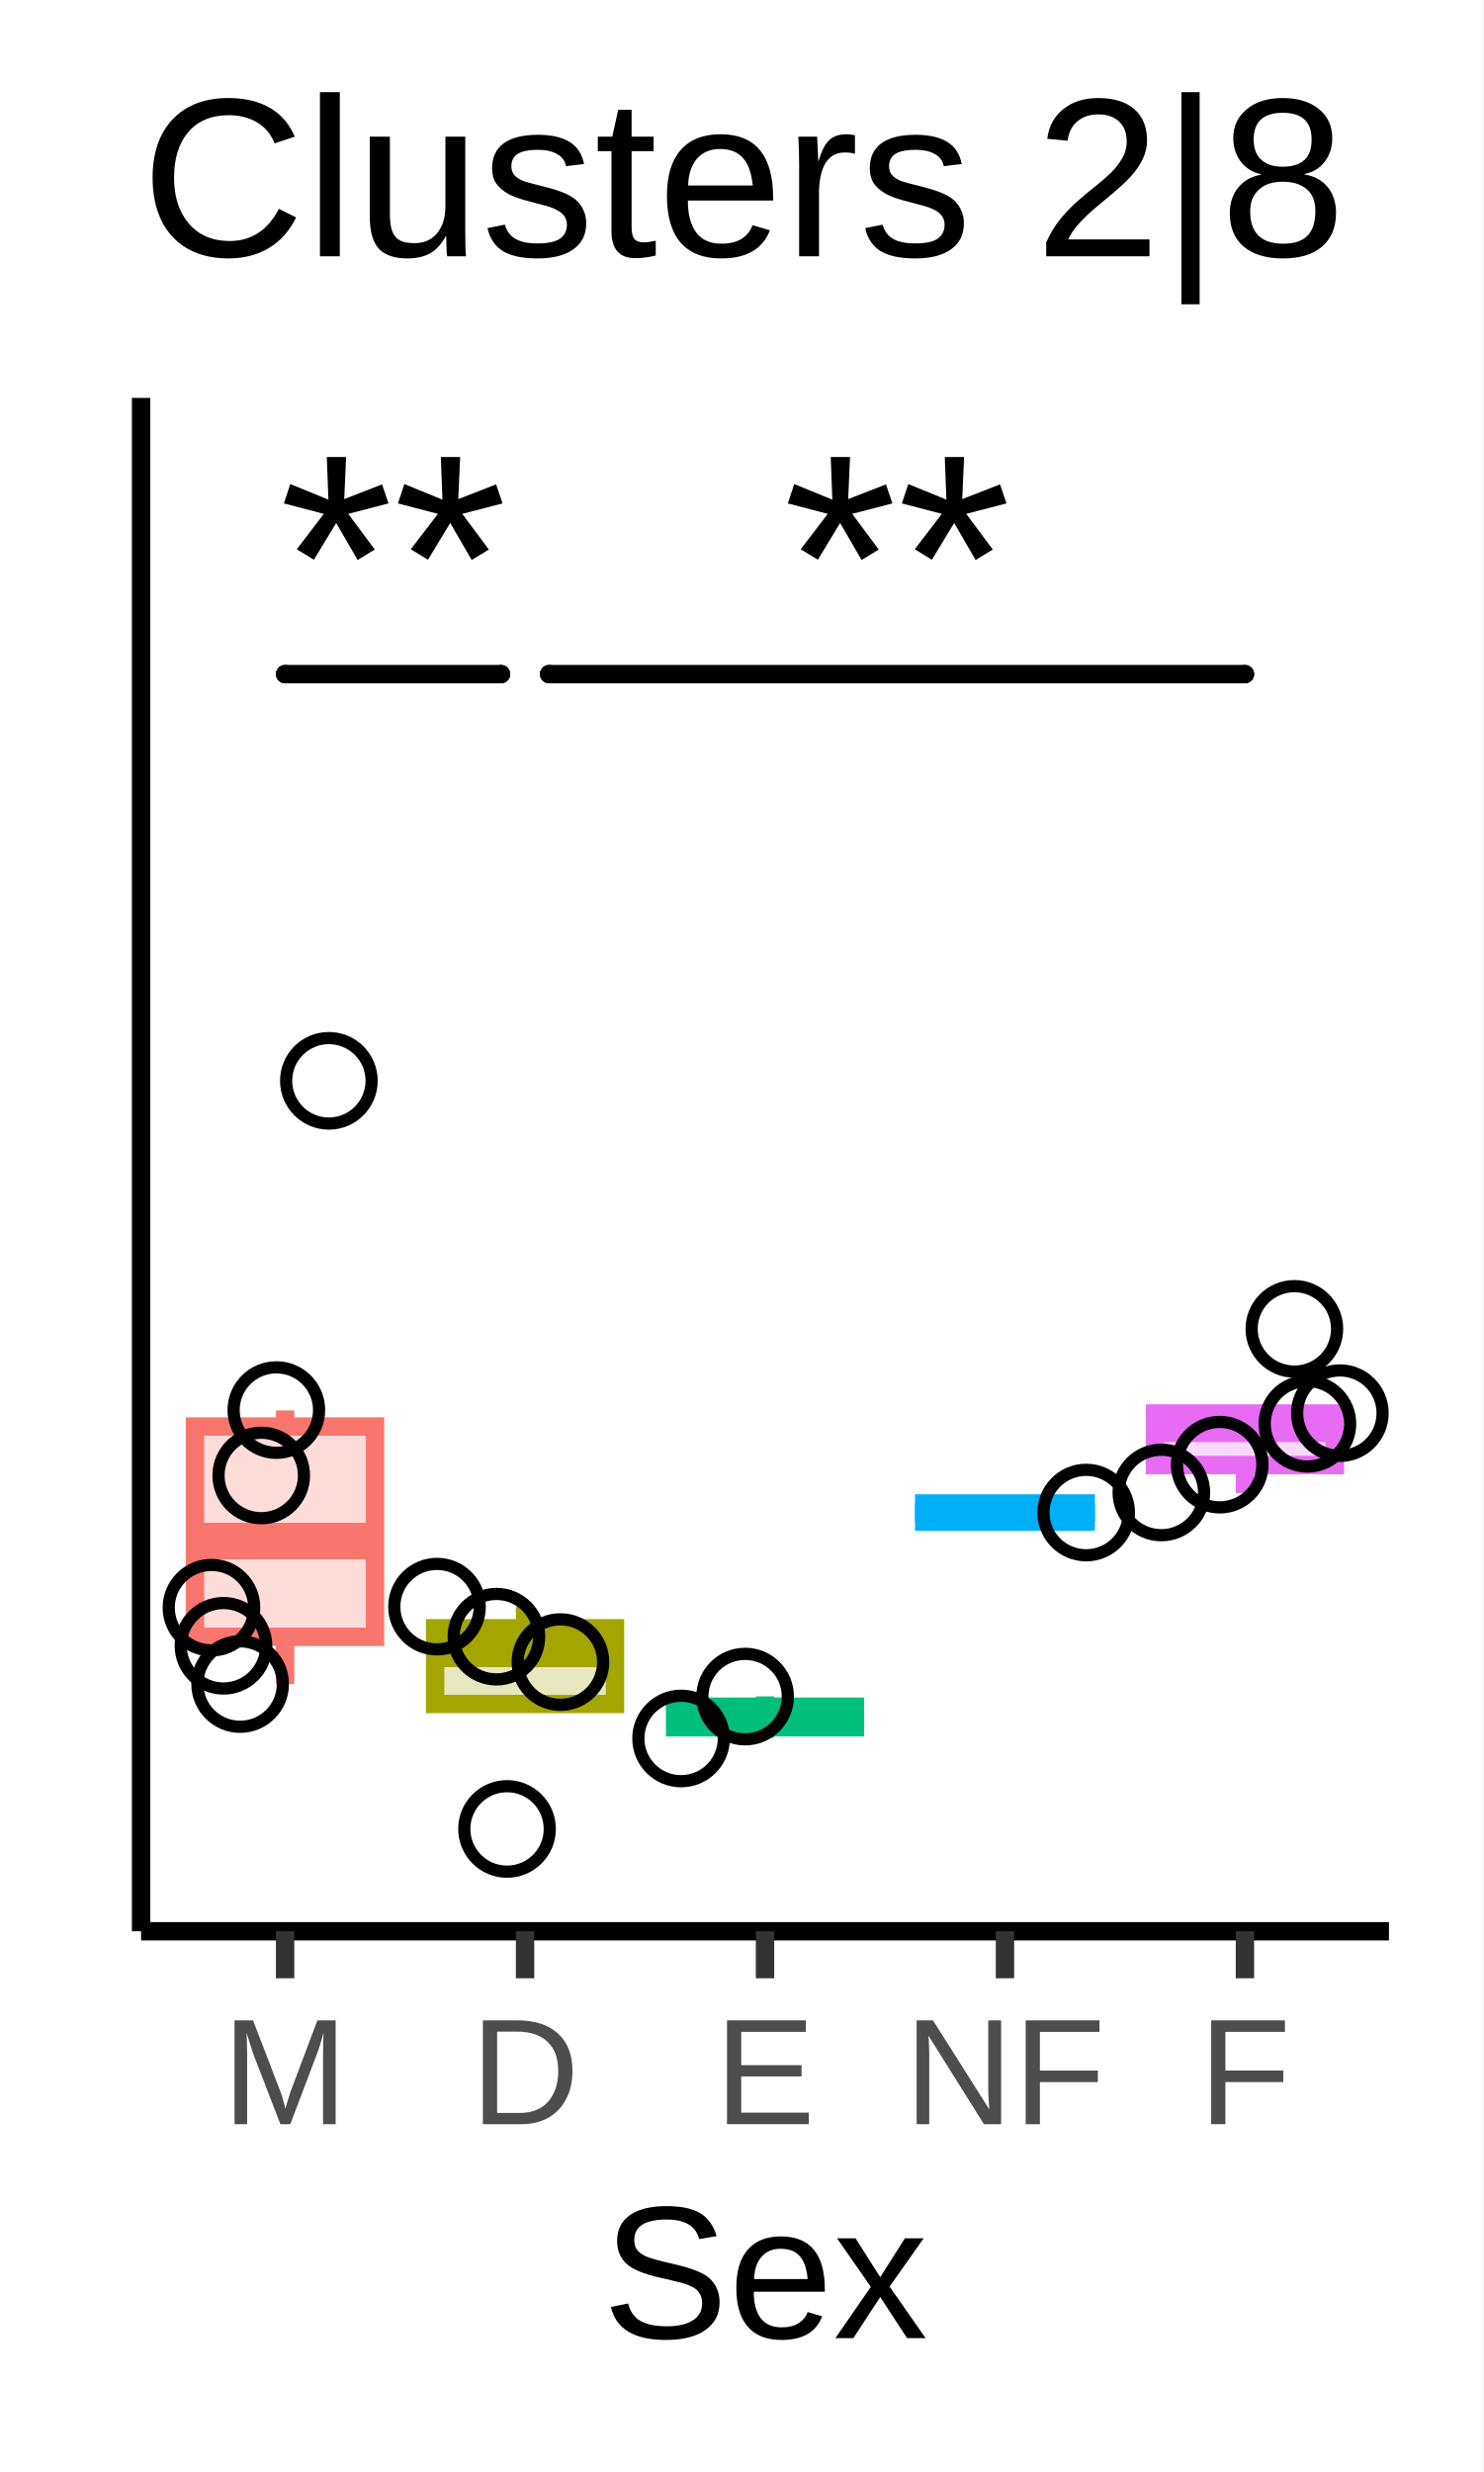
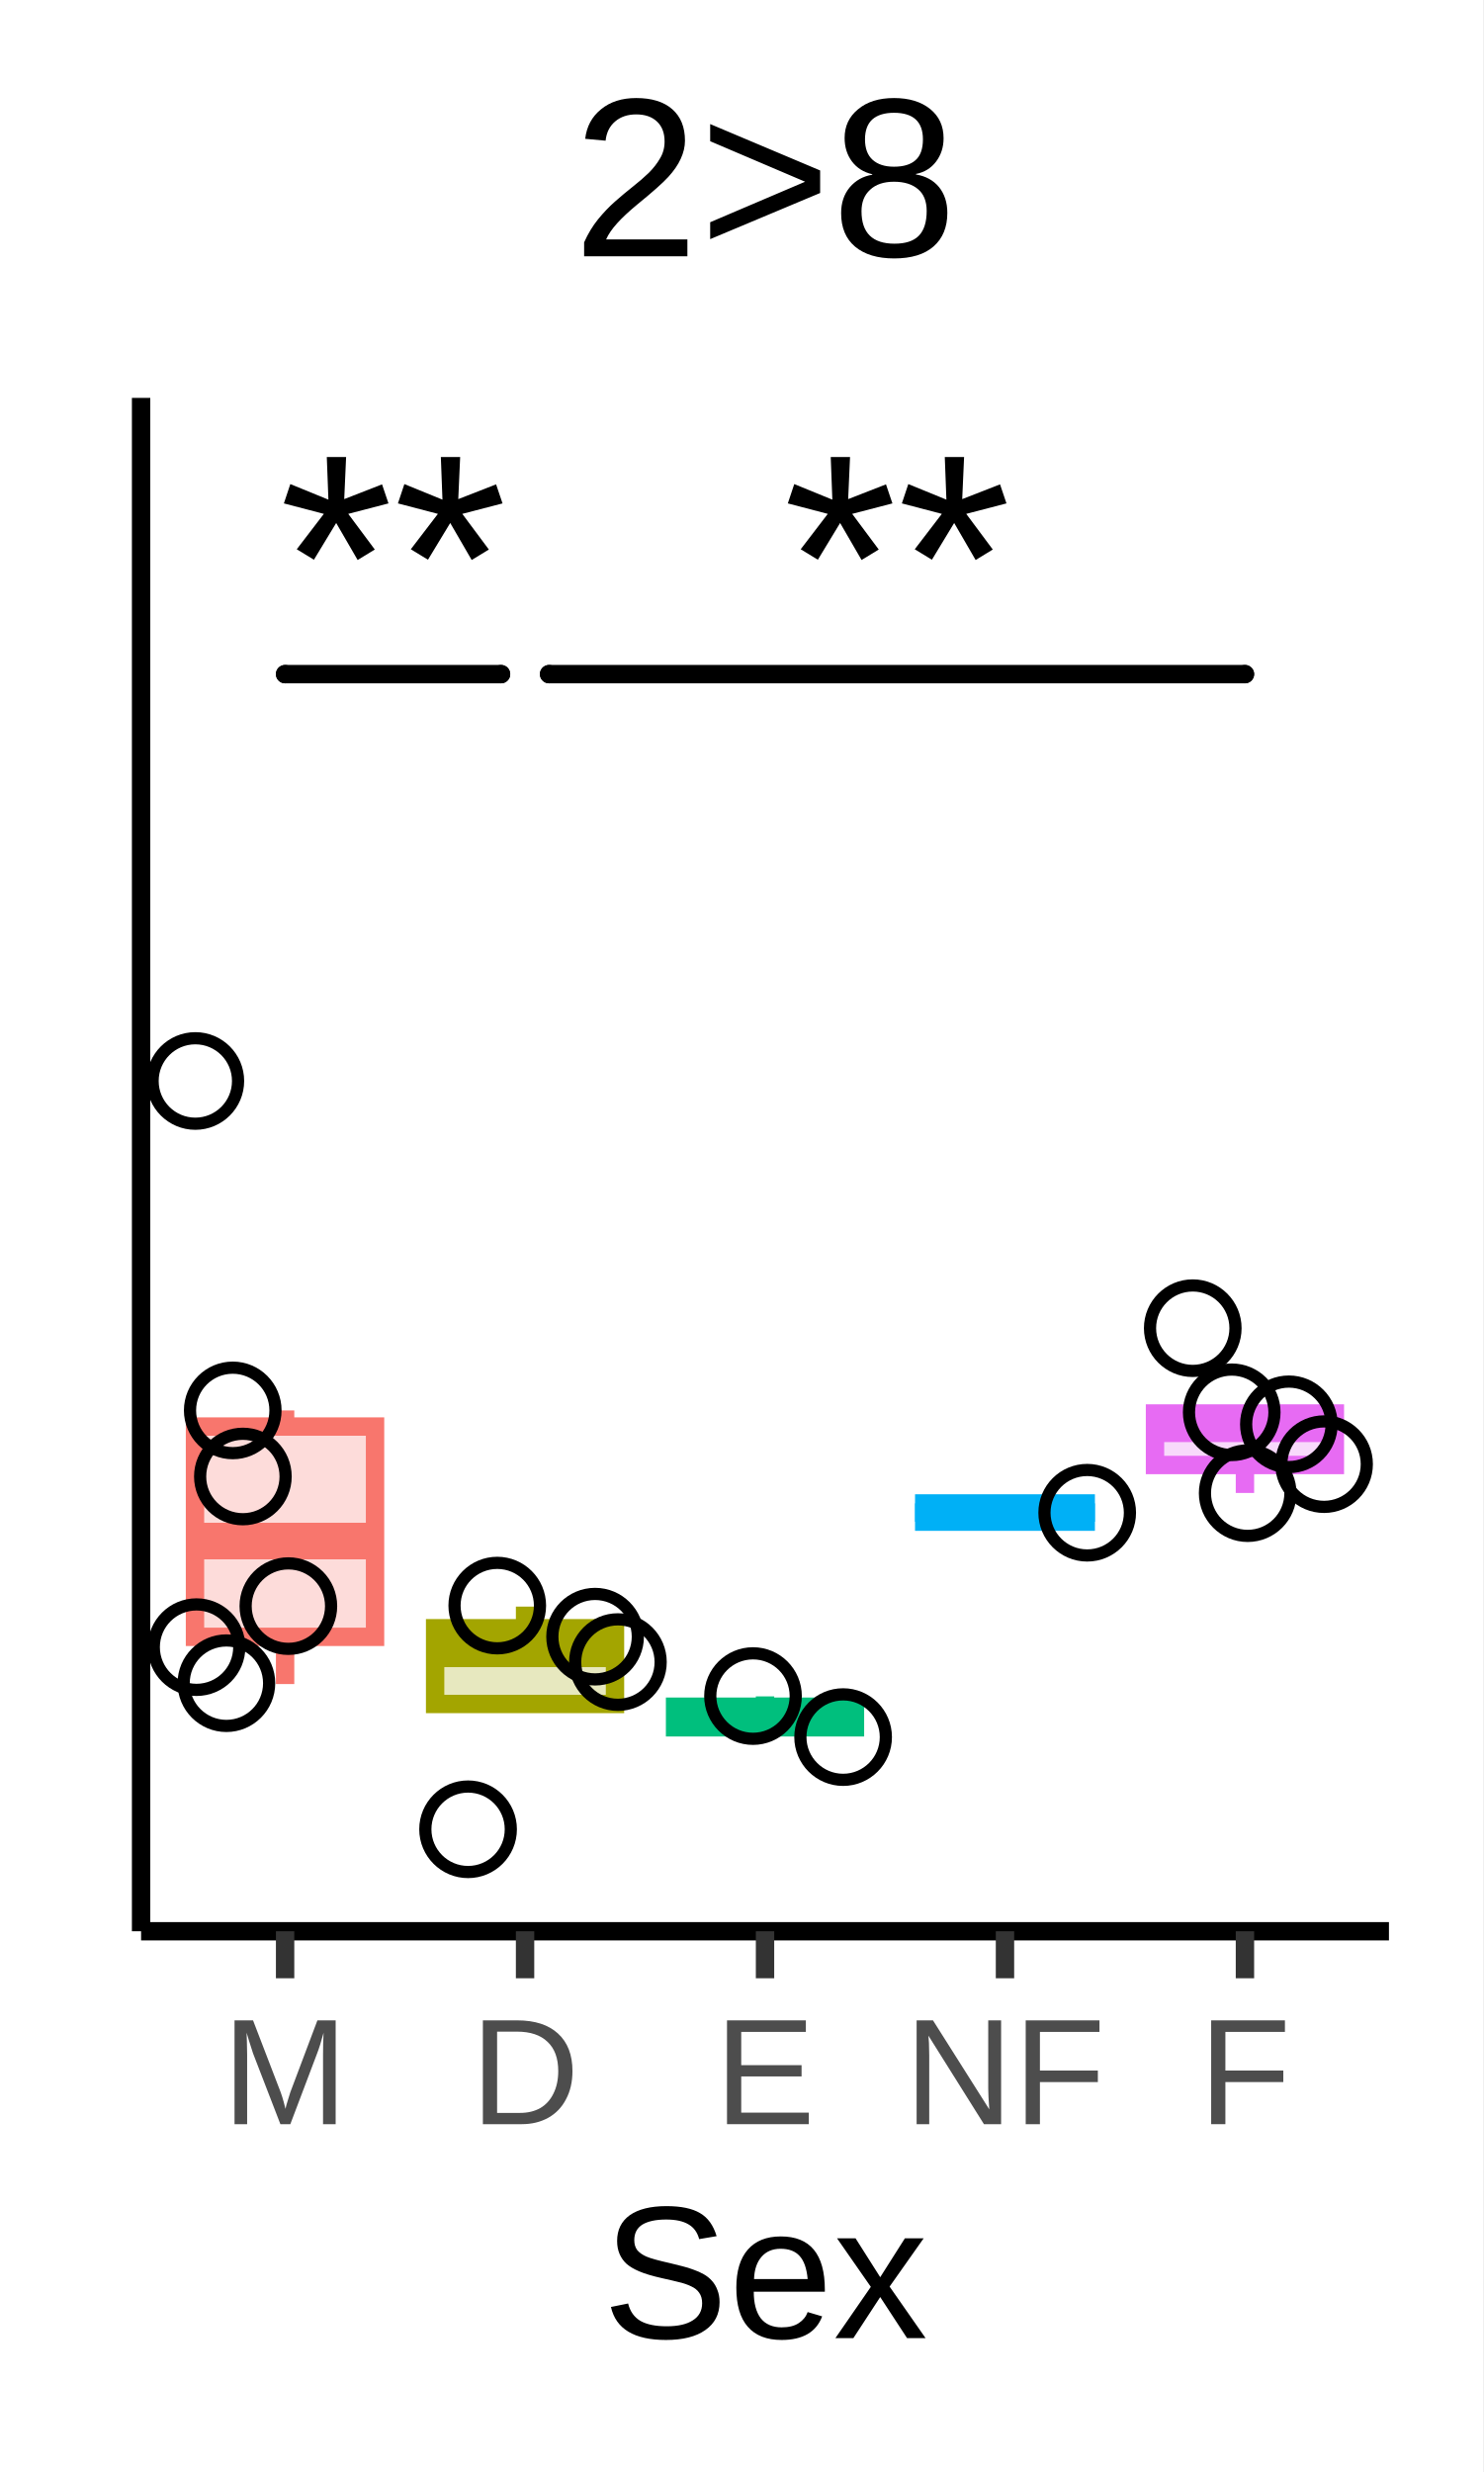
<svg xmlns="http://www.w3.org/2000/svg" class="svglite" width="86.40pt" height="144.00pt" viewBox="0 0 86.40 144.00">
  <defs>
    <style type="text/css">
    .svglite line, .svglite polyline, .svglite polygon, .svglite path, .svglite rect, .svglite circle {
      fill: none;
      stroke: #000000;
      stroke-linecap: round;
      stroke-linejoin: round;
      stroke-miterlimit: 10.00;
    }
    .svglite text {
      white-space: pre;
    }
  </style>
  </defs>
  <rect width="100%" height="100%" style="stroke: none; fill: #FFFFFF;" />
  <defs>
    <clipPath id="cpMC4wMHw4Ni40MHwwLjAwfDE0NC4wMA==">
      <rect x="0.00" y="0.00" width="86.40" height="144.00" />
    </clipPath>
  </defs>
  <g clip-path="url(#cpMC4wMHw4Ni40MHwwLjAwfDE0NC4wMA==)">
    <rect x="0.00" y="0.00" width="86.40" height="144.00" style="stroke-width: 1.07; stroke: #FFFFFF; fill: #FFFFFF;" />
  </g>
  <defs>
    <clipPath id="cpOC4yMnw4MC45MnwyMy4xOHwxMTIuNTA=">
      <rect x="8.22" y="23.18" width="72.70" height="89.33" />
    </clipPath>
  </defs>
  <g clip-path="url(#cpOC4yMnw4MC45MnwyMy4xOHwxMTIuNTA=)">
    <rect x="8.22" y="23.18" width="72.70" height="89.33" style="stroke-width: 1.07; stroke: none; fill: #FFFFFF;" />
    <line x1="16.61" y1="83.10" x2="16.61" y2="82.16" style="stroke-width: 1.07; stroke: #F8766D; stroke-linecap: butt;" />
    <line x1="16.61" y1="95.35" x2="16.61" y2="98.10" style="stroke-width: 1.07; stroke: #F8766D; stroke-linecap: butt;" />
    <polygon points="11.36,83.10 11.36,95.35 21.85,95.35 21.85,83.10 11.36,83.10 " style="stroke-width: 1.07; stroke: #F8766D; stroke-linecap: butt; stroke-linejoin: miter; fill: #F8766D; fill-opacity: 0.25;" />
    <line x1="11.36" y1="89.77" x2="21.85" y2="89.77" style="stroke-width: 2.13; stroke: #F8766D; stroke-linecap: butt; stroke-linejoin: miter;" />
    <line x1="30.59" y1="94.85" x2="30.59" y2="93.59" style="stroke-width: 1.07; stroke: #A3A500; stroke-linecap: butt;" />
    <line x1="30.59" y1="99.26" x2="30.59" y2="99.26" style="stroke-width: 1.07; stroke: #A3A500; stroke-linecap: butt;" />
    <polygon points="25.35,94.85 25.35,99.26 35.83,99.26 35.83,94.85 25.35,94.85 " style="stroke-width: 1.07; stroke: #A3A500; stroke-linecap: butt; stroke-linejoin: miter; fill: #A3A500; fill-opacity: 0.25;" />
    <line x1="25.35" y1="96.05" x2="35.83" y2="96.05" style="stroke-width: 2.13; stroke: #A3A500; stroke-linecap: butt; stroke-linejoin: miter;" />
    <line x1="44.57" y1="99.42" x2="44.57" y2="98.82" style="stroke-width: 1.07; stroke: #00BF7D; stroke-linecap: butt;" />
    <line x1="44.57" y1="100.62" x2="44.57" y2="101.23" style="stroke-width: 1.07; stroke: #00BF7D; stroke-linecap: butt;" />
    <polygon points="39.33,99.42 39.33,100.62 49.81,100.62 49.81,99.42 39.33,99.42 " style="stroke-width: 1.07; stroke: #00BF7D; stroke-linecap: butt; stroke-linejoin: miter; fill: #00BF7D; fill-opacity: 0.25;" />
    <line x1="39.33" y1="100.02" x2="49.81" y2="100.02" style="stroke-width: 2.13; stroke: #00BF7D; stroke-linecap: butt; stroke-linejoin: miter;" />
    <line x1="58.55" y1="88.11" x2="58.55" y2="88.11" style="stroke-width: 1.07; stroke: #00B0F6; stroke-linecap: butt;" />
    <line x1="58.55" y1="88.11" x2="58.55" y2="88.11" style="stroke-width: 1.07; stroke: #00B0F6; stroke-linecap: butt;" />
    <polygon points="53.31,88.11 53.31,88.11 63.79,88.11 63.79,88.11 53.31,88.11 " style="stroke-width: 1.07; stroke: #00B0F6; stroke-linecap: butt; stroke-linejoin: miter; fill: #00B0F6; fill-opacity: 0.25;" />
    <line x1="53.31" y1="88.11" x2="63.79" y2="88.11" style="stroke-width: 2.13; stroke: #00B0F6; stroke-linecap: butt; stroke-linejoin: miter;" />
    <line x1="72.53" y1="82.34" x2="72.53" y2="82.34" style="stroke-width: 1.07; stroke: #E76BF3; stroke-linecap: butt;" />
    <line x1="72.53" y1="85.34" x2="72.53" y2="86.97" style="stroke-width: 1.07; stroke: #E76BF3; stroke-linecap: butt;" />
    <polygon points="67.29,82.34 67.29,85.34 77.77,85.34 77.77,82.34 67.29,82.34 " style="stroke-width: 1.07; stroke: #E76BF3; stroke-linecap: butt; stroke-linejoin: miter; fill: #E76BF3; fill-opacity: 0.25;" />
    <line x1="67.29" y1="82.94" x2="77.77" y2="82.94" style="stroke-width: 2.13; stroke: #E76BF3; stroke-linecap: butt; stroke-linejoin: miter;" />
-     <circle cx="63.28" cy="88.11" r="2.49" style="stroke-width: 0.71;" />
-     <circle cx="13.99" cy="98.10" r="2.49" style="stroke-width: 0.71;" />
-     <circle cx="32.65" cy="96.82" r="2.49" style="stroke-width: 0.71;" />
-     <circle cx="76.17" cy="82.94" r="2.49" style="stroke-width: 0.71;" />
-     <circle cx="78.06" cy="82.32" r="2.49" style="stroke-width: 0.71;" />
-     <circle cx="25.46" cy="93.59" r="2.49" style="stroke-width: 0.71;" />
-     <circle cx="67.66" cy="86.94" r="2.49" style="stroke-width: 0.71;" />
-     <circle cx="12.32" cy="93.65" r="2.49" style="stroke-width: 0.71;" />
-     <circle cx="15.22" cy="85.95" r="2.49" style="stroke-width: 0.71;" />
-     <circle cx="75.41" cy="77.41" r="2.49" style="stroke-width: 0.71;" />
-     <circle cx="28.92" cy="95.34" r="2.49" style="stroke-width: 0.71;" />
-     <circle cx="29.54" cy="106.54" r="2.49" style="stroke-width: 0.71;" />
-     <circle cx="13.02" cy="95.87" r="2.49" style="stroke-width: 0.71;" />
-     <circle cx="43.41" cy="98.83" r="2.49" style="stroke-width: 0.71;" />
-     <circle cx="71.06" cy="85.32" r="2.49" style="stroke-width: 0.71;" />
-     <circle cx="16.10" cy="82.14" r="2.49" style="stroke-width: 0.71;" />
-     <circle cx="19.16" cy="62.96" r="2.49" style="stroke-width: 0.71;" />
-     <circle cx="39.68" cy="101.27" r="2.49" style="stroke-width: 0.71;" />
+     <circle cx="63.34" cy="88.12" r="2.49" style="stroke-width: 0.71;" />
+     <circle cx="13.19" cy="98.05" r="2.49" style="stroke-width: 0.71;" />
+     <circle cx="36.00" cy="96.82" r="2.49" style="stroke-width: 0.71;" />
+     <circle cx="75.09" cy="82.97" r="2.49" style="stroke-width: 0.71;" />
+     <circle cx="71.76" cy="82.27" r="2.49" style="stroke-width: 0.71;" />
+     <circle cx="28.97" cy="93.53" r="2.49" style="stroke-width: 0.71;" />
+     <circle cx="72.69" cy="86.98" r="2.49" style="stroke-width: 0.71;" />
+     <circle cx="16.80" cy="93.56" r="2.49" style="stroke-width: 0.71;" />
+     <circle cx="14.15" cy="86.01" r="2.49" style="stroke-width: 0.71;" />
+     <circle cx="69.49" cy="77.37" r="2.49" style="stroke-width: 0.71;" />
+     <circle cx="34.67" cy="95.34" r="2.49" style="stroke-width: 0.71;" />
+     <circle cx="27.27" cy="106.56" r="2.49" style="stroke-width: 0.71;" />
+     <circle cx="11.45" cy="95.95" r="2.49" style="stroke-width: 0.71;" />
+     <circle cx="43.87" cy="98.80" r="2.49" style="stroke-width: 0.71;" />
+     <circle cx="77.14" cy="85.29" r="2.49" style="stroke-width: 0.71;" />
+     <circle cx="13.56" cy="82.16" r="2.49" style="stroke-width: 0.71;" />
+     <circle cx="11.38" cy="62.97" r="2.49" style="stroke-width: 0.71;" />
+     <circle cx="49.12" cy="101.19" r="2.49" style="stroke-width: 0.71;" />
    <text x="52.26" y="38.37" text-anchor="middle" style="font-size: 17.07px; font-family: &quot;Arial&quot;;" textLength="13.28px" lengthAdjust="spacingAndGlyphs">**</text>
    <line x1="31.99" y1="39.27" x2="31.99" y2="39.27" style="stroke-width: 1.07;" />
    <line x1="31.99" y1="39.27" x2="72.53" y2="39.27" style="stroke-width: 1.07;" />
    <line x1="72.53" y1="39.27" x2="72.53" y2="39.27" style="stroke-width: 1.07;" />
    <text x="22.90" y="38.37" text-anchor="middle" style="font-size: 17.07px; font-family: &quot;Arial&quot;;" textLength="13.28px" lengthAdjust="spacingAndGlyphs">**</text>
    <line x1="16.61" y1="39.27" x2="16.61" y2="39.27" style="stroke-width: 1.07;" />
    <line x1="16.61" y1="39.27" x2="29.19" y2="39.27" style="stroke-width: 1.07;" />
    <line x1="29.19" y1="39.27" x2="29.19" y2="39.27" style="stroke-width: 1.07;" />
  </g>
  <g clip-path="url(#cpMC4wMHw4Ni40MHwwLjAwfDE0NC4wMA==)">
    <polyline points="8.22,112.50 8.22,23.18 " style="stroke-width: 1.07; stroke-linecap: butt;" />
    <polyline points="8.22,112.50 80.92,112.50 " style="stroke-width: 1.07; stroke-linecap: butt;" />
    <polyline points="16.61,115.24 16.61,112.50 " style="stroke-width: 1.07; stroke: #333333; stroke-linecap: butt;" />
    <polyline points="30.59,115.24 30.59,112.50 " style="stroke-width: 1.07; stroke: #333333; stroke-linecap: butt;" />
    <polyline points="44.57,115.24 44.57,112.50 " style="stroke-width: 1.07; stroke: #333333; stroke-linecap: butt;" />
    <polyline points="58.55,115.24 58.55,112.50 " style="stroke-width: 1.07; stroke: #333333; stroke-linecap: butt;" />
    <polyline points="72.53,115.24 72.53,112.50 " style="stroke-width: 1.07; stroke: #333333; stroke-linecap: butt;" />
    <text x="16.61" y="123.74" text-anchor="middle" style="font-size: 8.80px;fill: #4D4D4D; font-family: &quot;Arial&quot;;" textLength="7.33px" lengthAdjust="spacingAndGlyphs">M</text>
    <text x="30.59" y="123.74" text-anchor="middle" style="font-size: 8.80px;fill: #4D4D4D; font-family: &quot;Arial&quot;;" textLength="6.35px" lengthAdjust="spacingAndGlyphs">D</text>
    <text x="44.57" y="123.74" text-anchor="middle" style="font-size: 8.80px;fill: #4D4D4D; font-family: &quot;Arial&quot;;" textLength="5.87px" lengthAdjust="spacingAndGlyphs">E</text>
    <text x="58.55" y="123.74" text-anchor="middle" style="font-size: 8.80px;fill: #4D4D4D; font-family: &quot;Arial&quot;;" textLength="11.72px" lengthAdjust="spacingAndGlyphs">NF</text>
    <text x="72.53" y="123.74" text-anchor="middle" style="font-size: 8.80px;fill: #4D4D4D; font-family: &quot;Arial&quot;;" textLength="5.37px" lengthAdjust="spacingAndGlyphs">F</text>
    <text x="44.57" y="136.20" text-anchor="middle" style="font-size: 11.00px; font-family: &quot;Arial&quot;;" textLength="18.96px" lengthAdjust="spacingAndGlyphs">Sex</text>
-     <text x="8.22" y="14.93" style="font-size: 13.20px; font-family: &quot;Arial&quot;;" textLength="70.14px" lengthAdjust="spacingAndGlyphs">Clusters 2|8</text>
+     <text x="44.57" y="14.93" text-anchor="middle" style="font-size: 13.20px; font-family: &quot;Arial&quot;;" textLength="22.38px" lengthAdjust="spacingAndGlyphs">2&gt;8</text>
  </g>
</svg>
